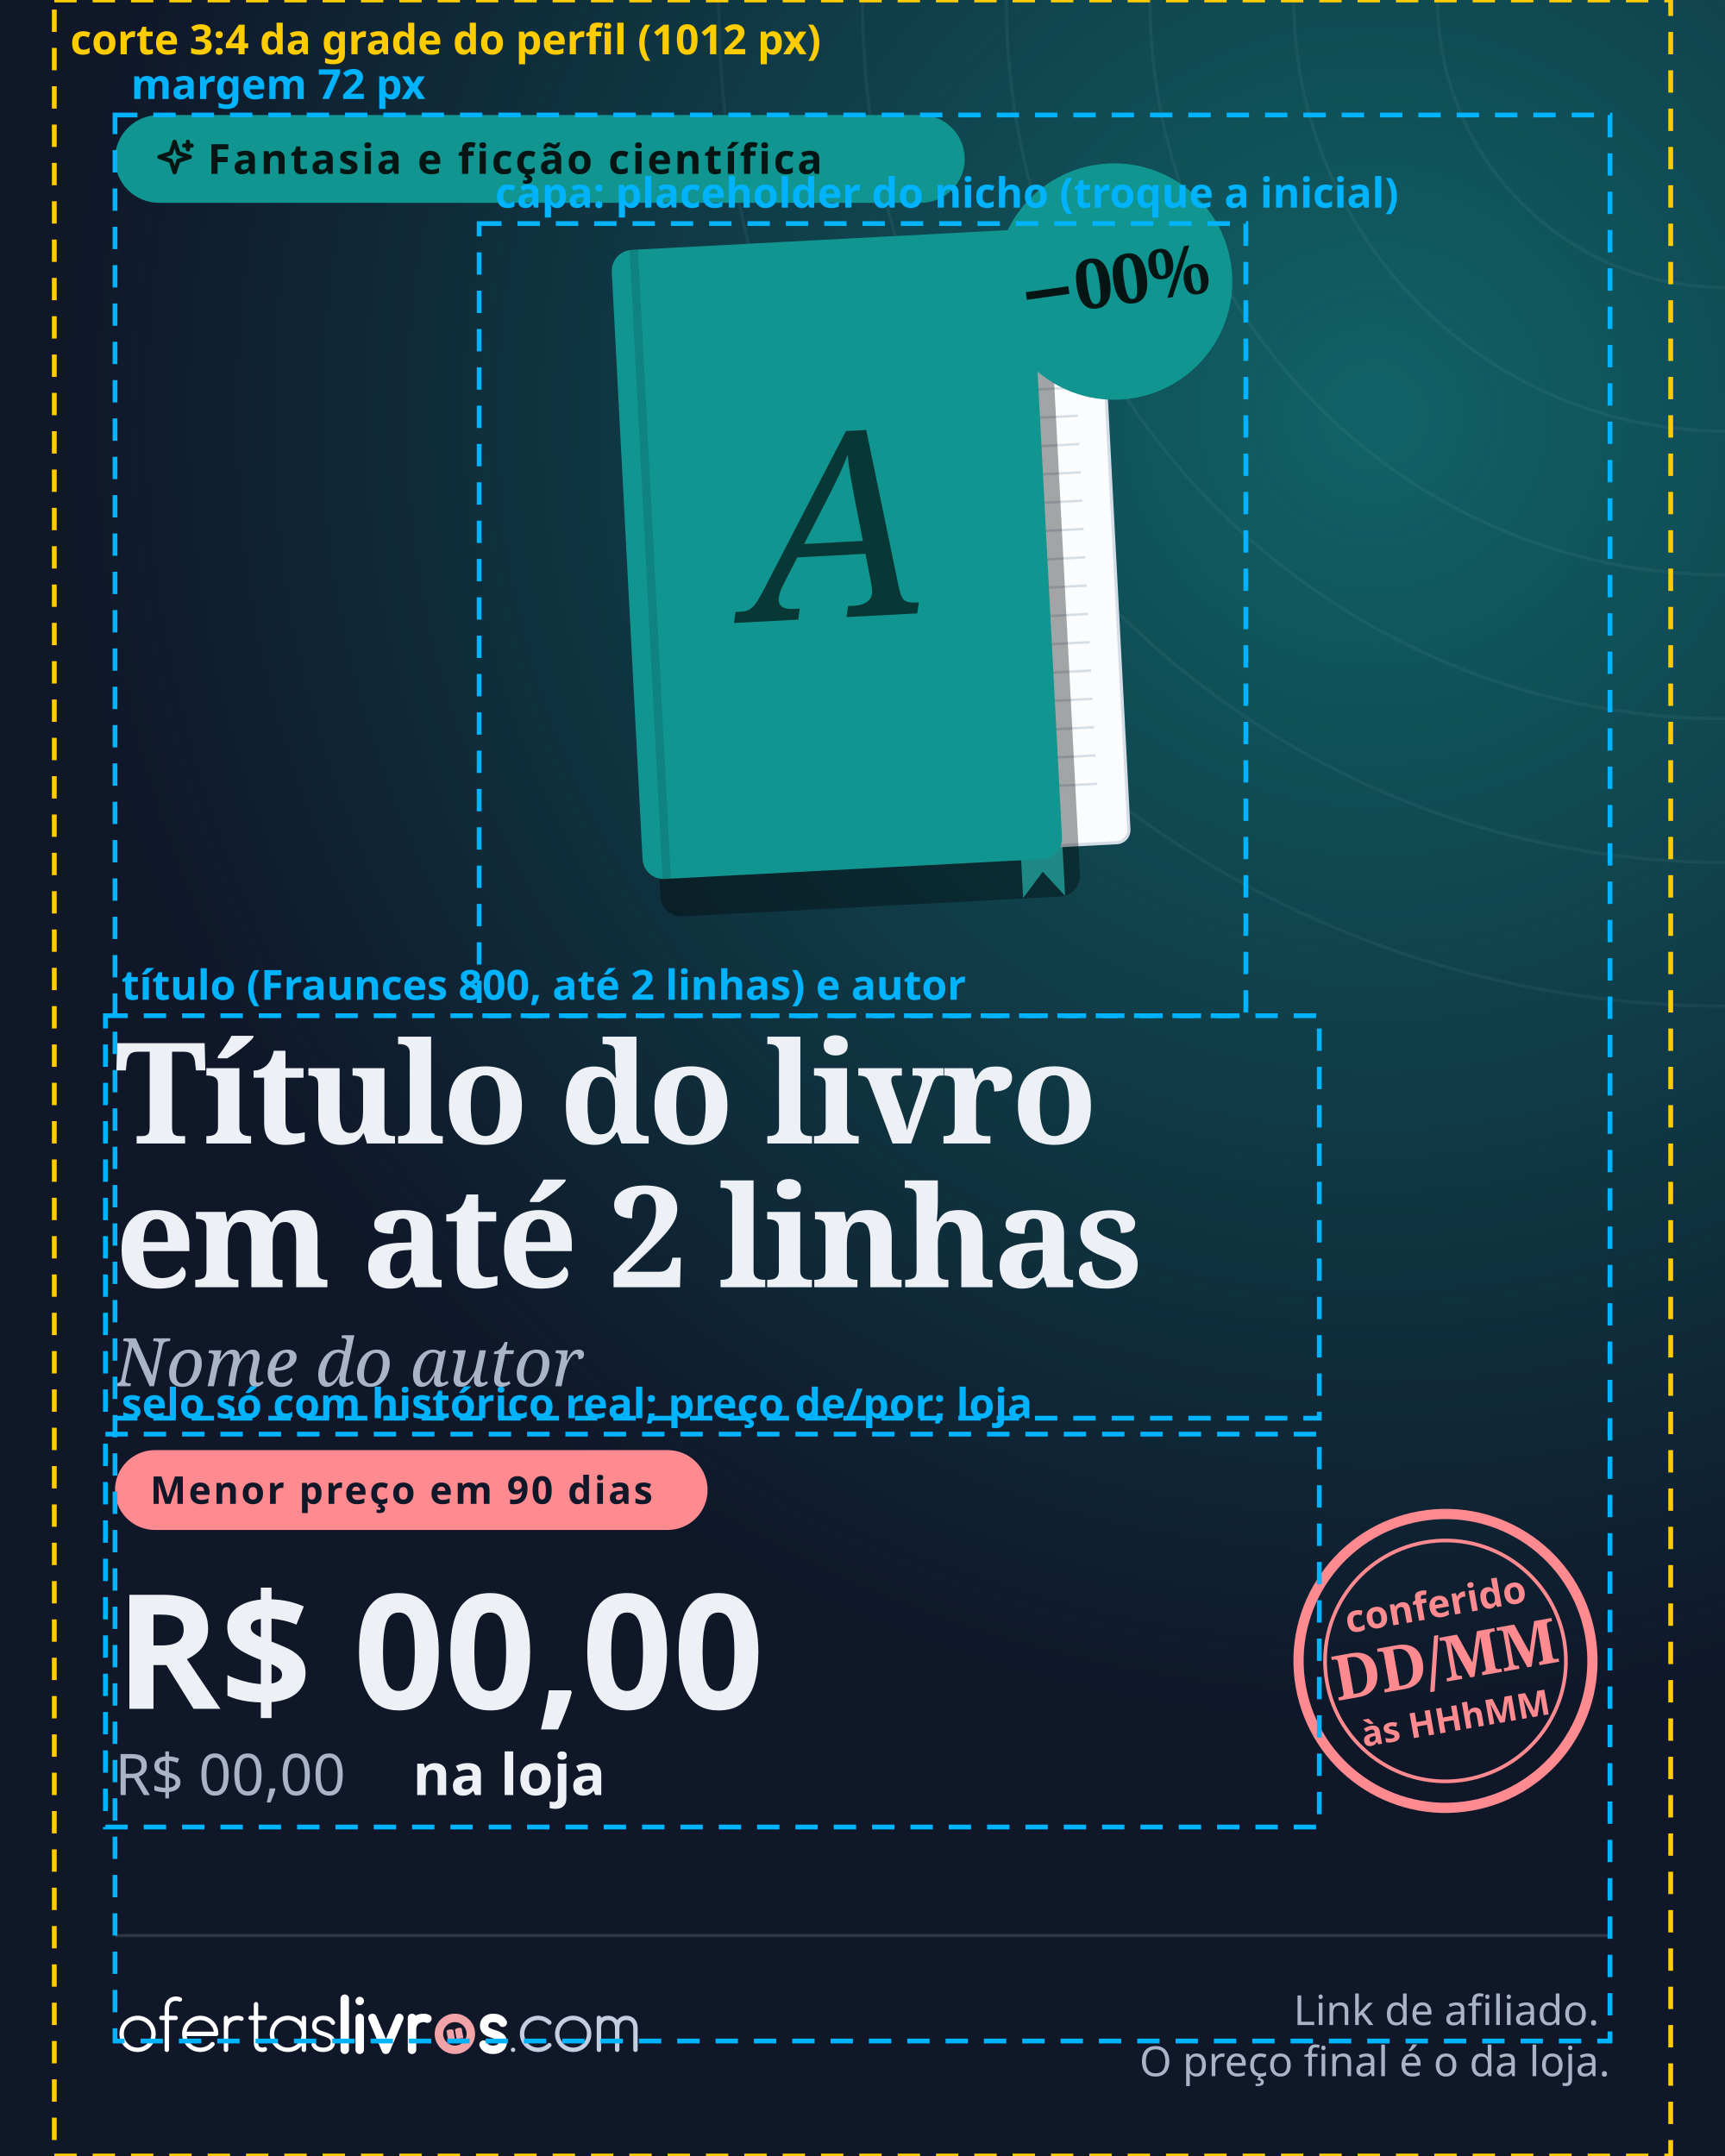
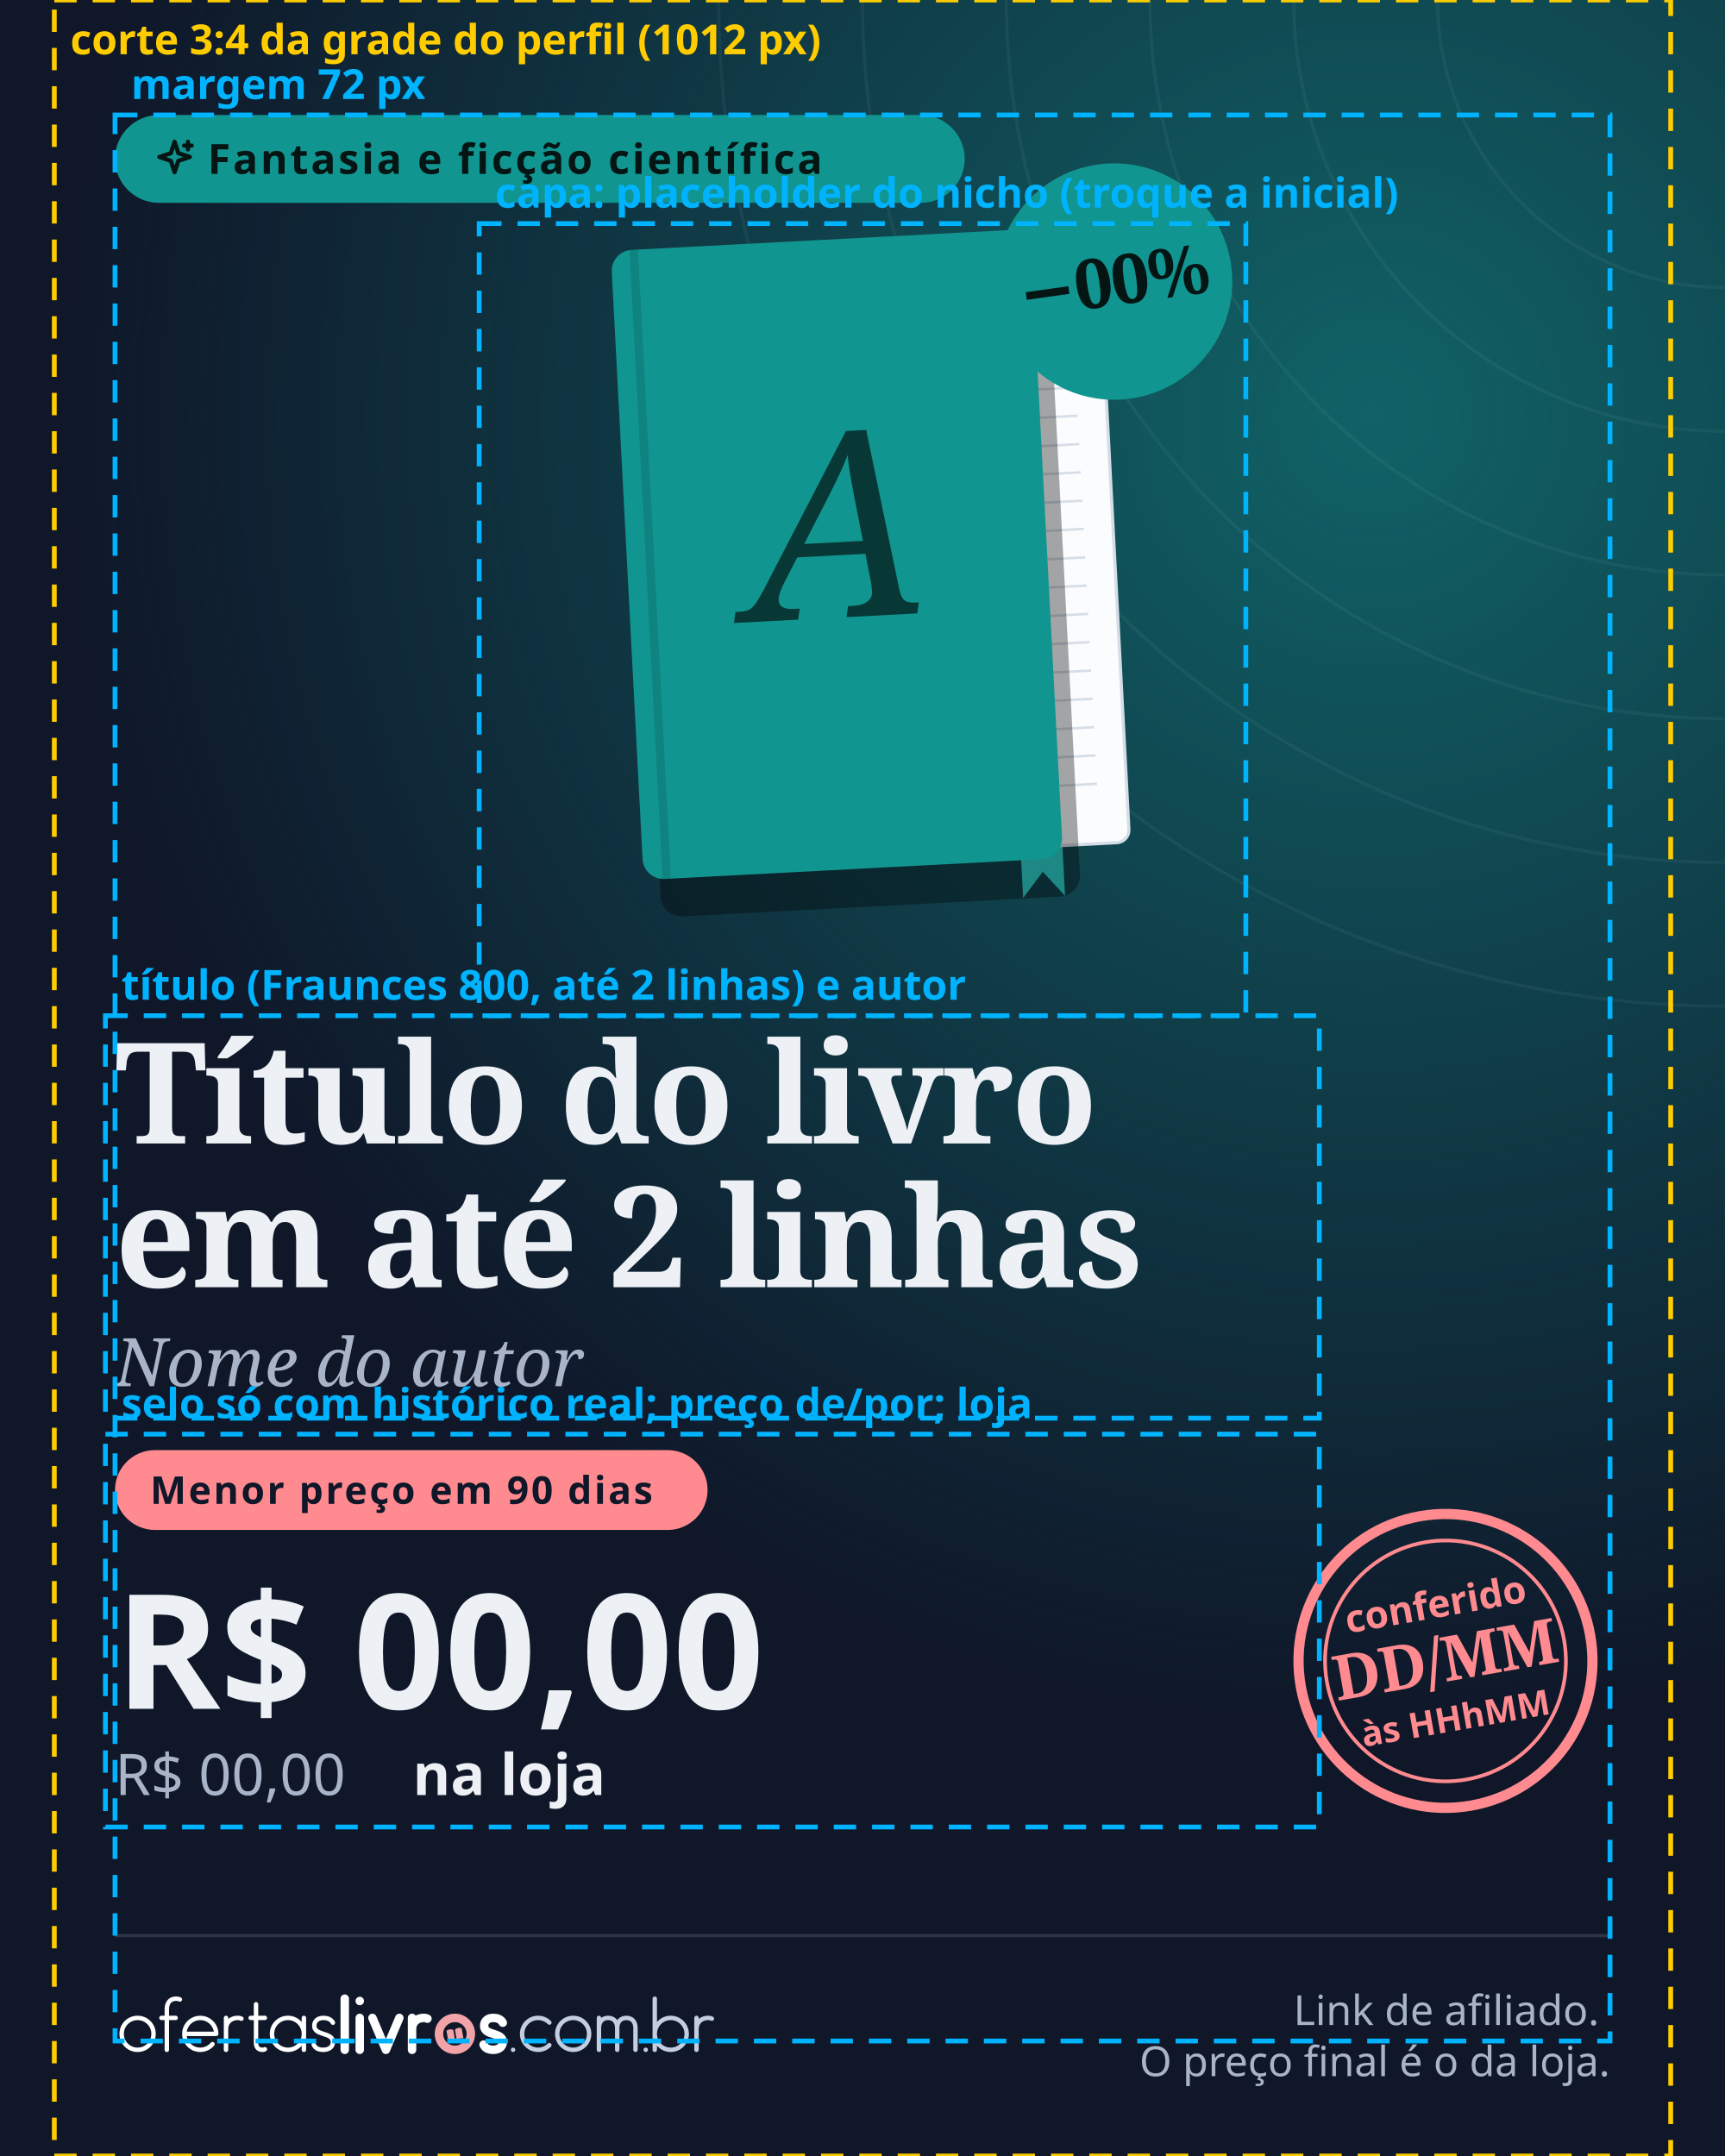
<svg xmlns="http://www.w3.org/2000/svg" width="1080" height="1350" viewBox="0 0 1080 1350" role="img" aria-label="Oferta: Título do livro em até 2 linhas">
  <style>
@font-face{font-family:"Fraunces";font-weight:100 900;src:url("../../../../static/fonts/fraunces-latin-full-normal.woff2")}
@font-face{font-family:"Fraunces";font-style:italic;font-weight:100 900;src:url("../../../../static/fonts/fraunces-latin-full-italic.woff2")}
@font-face{font-family:"Outfit";font-weight:100 900;src:url("../../../../static/fonts/outfit-latin-wght-normal.woff2")}
.f{font-family:Fraunces,Charter,Georgia,serif;font-weight:800;font-variation-settings:"SOFT" 100,"WONK" 1;letter-spacing:-.02em}
.fi{font-family:Fraunces,Charter,Georgia,serif;font-style:italic;font-weight:400;font-variation-settings:"SOFT" 100,"WONK" 1}
.s{font-family:Outfit,system-ui,sans-serif}
.up{text-transform:uppercase;letter-spacing:.06em}
</style>
  <defs>
    <radialGradient id="g" cx="860" cy="260" r="820" gradientUnits="userSpaceOnUse">
      <stop offset="0" stop-color="#119590" stop-opacity="0.6" />
      <stop offset="1" stop-color="#119590" stop-opacity="0" />
    </radialGradient>
  </defs>
  <rect width="1080" height="1350" fill="#0f1729" />
  <rect width="1080" height="1350" fill="url(#g)" />
  <circle cx="1080" cy="0" r="180" fill="none" stroke="#edf1f5" stroke-opacity="0.05" stroke-width="2" />
  <circle cx="1080" cy="0" r="270" fill="none" stroke="#edf1f5" stroke-opacity="0.05" stroke-width="2" />
  <circle cx="1080" cy="0" r="360" fill="none" stroke="#edf1f5" stroke-opacity="0.05" stroke-width="2" />
  <circle cx="1080" cy="0" r="450" fill="none" stroke="#edf1f5" stroke-opacity="0.05" stroke-width="2" />
  <circle cx="1080" cy="0" r="540" fill="none" stroke="#edf1f5" stroke-opacity="0.05" stroke-width="2" />
  <circle cx="1080" cy="0" r="630" fill="none" stroke="#edf1f5" stroke-opacity="0.05" stroke-width="2" />
  <rect x="72" y="72" width="532" height="55" rx="27.5" fill="#119590" />
  <g transform="translate(95 85.2) scale(1.1917)" fill="none" stroke="#041514" stroke-width="2.2" stroke-linecap="round" stroke-linejoin="round" color="#041514">
    <path d="M12 3l2 6 6 2-6 2-2 6-2-6-6-2 6-2zM19 3v4M17 5h4" />
  </g>
  <text class="s up" x="130" y="108.86" font-size="26" fill="#041514" font-weight="700" text-anchor="start">
    <tspan x="130" dy="0">Fantasia e ficção científica</tspan>
  </text>
  <g transform="rotate(-3 523.963 347.2222)">
    <path d="M629.148 505 h26.296 v63.111 l-13.148 -15.778 l-13.148 15.778z" fill="#2cd1cb" />
    <rect x="434.556" y="161.833" width="262.963" height="374.722" rx="7.889" fill="#fbfcfd" stroke="#d5dde7" stroke-width="2" />
    <line x1="445.074" y1="197.3" x2="679.111" y2="197.3" stroke="#d5dde7" stroke-width="1.5" />
    <line x1="445.074" y1="215.1" x2="679.111" y2="215.1" stroke="#d5dde7" stroke-width="1.5" />
    <line x1="445.074" y1="232.8" x2="679.111" y2="232.8" stroke="#d5dde7" stroke-width="1.5" />
    <line x1="445.074" y1="250.6" x2="679.111" y2="250.6" stroke="#d5dde7" stroke-width="1.5" />
    <line x1="445.074" y1="268.3" x2="679.111" y2="268.3" stroke="#d5dde7" stroke-width="1.5" />
    <line x1="445.074" y1="286.1" x2="679.111" y2="286.1" stroke="#d5dde7" stroke-width="1.5" />
    <line x1="445.074" y1="303.8" x2="679.111" y2="303.8" stroke="#d5dde7" stroke-width="1.5" />
    <line x1="445.074" y1="321.6" x2="679.111" y2="321.6" stroke="#d5dde7" stroke-width="1.5" />
    <line x1="445.074" y1="339.3" x2="679.111" y2="339.3" stroke="#d5dde7" stroke-width="1.5" />
    <line x1="445.074" y1="357.1" x2="679.111" y2="357.1" stroke="#d5dde7" stroke-width="1.5" />
    <line x1="445.074" y1="374.8" x2="679.111" y2="374.8" stroke="#d5dde7" stroke-width="1.5" />
    <line x1="445.074" y1="392.6" x2="679.111" y2="392.6" stroke="#d5dde7" stroke-width="1.5" />
    <line x1="445.074" y1="410.3" x2="679.111" y2="410.3" stroke="#d5dde7" stroke-width="1.5" />
    <line x1="445.074" y1="428.1" x2="679.111" y2="428.1" stroke="#d5dde7" stroke-width="1.5" />
    <line x1="445.074" y1="445.8" x2="679.111" y2="445.8" stroke="#d5dde7" stroke-width="1.5" />
    <line x1="445.074" y1="463.6" x2="679.111" y2="463.6" stroke="#d5dde7" stroke-width="1.5" />
    <line x1="445.074" y1="481.3" x2="679.111" y2="481.3" stroke="#d5dde7" stroke-width="1.5" />
    <line x1="445.074" y1="499.1" x2="679.111" y2="499.1" stroke="#d5dde7" stroke-width="1.5" />
    <rect x="402.481" y="174" width="262.963" height="394.444" rx="13.148" fill="#000" fill-opacity=".35" />
    <rect x="392.481" y="150" width="262.963" height="394.444" rx="13.148" fill="#119590" />
    <rect x="404.315" y="150" width="5.259" height="394.444" fill="#000" fill-opacity=".12" />
    <text class="fi" x="523.963" y="386.667" font-size="163" fill="#041514" font-weight="800" text-anchor="middle" fill-opacity=".72">
      <tspan x="523.963" dy="0">A</tspan>
    </text>
  </g>
  <text class="f" x="72" y="716" font-size="88" fill="#edf1f5" text-anchor="start">
    <tspan x="72" dy="0">Título do livro</tspan>
    <tspan x="72" dy="90">em até 2 linhas</tspan>
  </text>
  <text class="fi" x="72" y="868" font-size="42" fill="#a9b4c8" text-anchor="start">
    <tspan x="72" dy="0">Nome do autor</tspan>
  </text>
  <g id="selo">
    <rect x="72" y="908" width="371" height="50" rx="25.0" fill="#ff8a8f" />
    <text class="s up" x="94" y="941.64" font-size="24" fill="#0f1729" font-weight="700" text-anchor="start">
      <tspan x="94" dy="0">Menor preço em 90 dias</tspan>
    </text>
  </g>
  <text class="s" x="72" y="1070" font-size="100" fill="#edf1f5" font-weight="700" text-anchor="start">
    <tspan x="72" dy="0">R$ 00,00</tspan>
  </text>
  <text class="s" x="72" y="1124" font-size="36" fill="#a9b4c8" font-weight="500" text-anchor="start" text-decoration="line-through">
    <tspan x="72" dy="0">R$ 00,00</tspan>
  </text>
  <text class="s" x="258.4" y="1124" font-size="36" fill="#edf1f5" font-weight="600" text-anchor="start">
    <tspan x="258.4" dy="0">na loja</tspan>
  </text>
  <g transform="rotate(-8 697.5185 176.2963)">
    <circle cx="697.519" cy="176.296" r="74" fill="#119590" />
    <text class="f" x="697.519" y="191.096" font-size="43" fill="#041514" text-anchor="middle">
      <tspan x="697.519" dy="0">−00%</tspan>
    </text>
  </g>
  <g id="carimbo-conferido">
    <g transform="rotate(-10 905 1040)">
      <circle cx="905" cy="1040" r="92" fill="none" stroke="#ff8a8f" stroke-width="6.4" />
      <circle cx="905" cy="1040" r="75.4" fill="none" stroke="#ff8a8f" stroke-width="2.3" />
      <text class="s" x="905" y="1012.4" font-size="24" fill="#ff8a8f" font-weight="600" text-anchor="middle">
        <tspan x="905" dy="0">conferido</tspan>
      </text>
      <text class="f" x="905" y="1052.88" font-size="39" fill="#ff8a8f" text-anchor="middle">
        <tspan x="905" dy="0">DD/MM</tspan>
      </text>
      <text class="s" x="905" y="1084.16" font-size="22" fill="#ff8a8f" font-weight="600" text-anchor="middle">
        <tspan x="905" dy="0">às HHhMM</tspan>
      </text>
    </g>
  </g>
  <line x1="72" y1="1212" x2="1008" y2="1212" stroke="#edf1f5" stroke-opacity=".14" stroke-width="2" />
-   <svg x="72" y="1248" width="330.0" height="39.0" viewBox="-3.4 8.8 274.07 32.4" aria-label="ofertaslivros.com">
+   <svg x="72" y="1248" width="375.2" height="39.0" viewBox="-3.4 8.8 311.6 32.4" aria-label="ofertaslivros.com.br">
    <path d="M 0 30 A 8.3 8.3 0 1 1 16.6 30 A 8.3 8.3 0 1 1 0 30 Z M 23.5 38.3 V 17.3 C 23.5 13.5 25.5 11.7 28.3 11.7 C 29.1 11.7 29.8 11.85 30.3 12.1 M 20.7 21.7 H 28.1 M 32.6 30 H 49.2 A 8.3 8.3 0 1 0 47.26 35.34 M 54.3 21.7 V 38.3 M 54.3 27.5 C 54.3 23.8 57.1 21.7 60.3 21.7 C 61.3 21.7 61.9 21.9 62.3 22.1 M 69.9 14.6 V 34.7 C 69.9 37.1 71.2 38.3 73.3 38.3 C 73.8 38.3 74.2 38.2 74.5 38 M 67.1 21.7 H 74.5 M 78.2 30 A 8.3 8.3 0 1 1 94.8 30 A 8.3 8.3 0 1 1 78.2 30 Z M 94.8 21.7 V 38.3 M 109.9 24.2 C 108.9 22.3 106.9 21.7 104.9 21.7 C 102.2 21.7 100.2 23.2 100.2 25.8 C 100.2 28.4 102.4 29.2 104.9 30 C 107.4 30.8 109.9 31.6 109.9 34.2 C 109.9 36.9 107.7 38.3 104.9 38.3 C 102.7 38.3 100.7 37.6 99.9 35.6" fill="none" stroke="#ffffff" stroke-width="2.3" stroke-linecap="round" stroke-linejoin="round" />
    <circle cx="173.35" cy="30" r="8.3" fill="none" stroke="#f2a3a8" stroke-width="4.4" />
    <path transform="translate(173.35 30.25) rotate(-10) scale(0.625) translate(-16 -16.6)" fill="#f2a3a8" d="M9.6 12.4C11.6 11.5 13.8 11.6 15.3 12.8V21.6C13.8 20.5 11.6 20.4 9.6 21.2ZM22.4 12.4C20.4 11.5 18.2 11.6 16.7 12.8V21.6C18.2 20.5 20.4 20.4 22.4 21.2Z" />
    <path d="M 116.05 11.7 V 38.3 M 123.85 21.7 V 38.3 M 123.85 12.9 h 0.01 M 130.45 21.7 L 137.45 38.3 L 144.45 21.7 M 151.05 21.7 V 38.3 M 151.05 27.5 C 151.05 23.8 153.85 21.7 157.05 21.7 C 158.05 21.7 158.65 21.9 159.05 22.1 M 198.25 24.2 C 197.25 22.3 195.25 21.7 193.25 21.7 C 190.55 21.7 188.55 23.2 188.55 25.8 C 188.55 28.4 190.75 29.2 193.25 30 C 195.75 30.8 198.25 31.6 198.25 34.2 C 198.25 36.9 196.05 38.3 193.25 38.3 C 191.05 38.3 189.05 37.6 188.25 35.6" fill="none" stroke="#ffffff" stroke-width="4.4" stroke-linecap="round" stroke-linejoin="round" />
    <path d="M 203.6 38.3 h 0.01 M 222.47 24.13 A 8.3 8.3 0 1 0 222.47 35.87 M 226.57 30 A 8.3 8.3 0 1 1 243.17 30 A 8.3 8.3 0 1 1 226.57 30 Z M 248.27 21.7 V 38.3 M 248.27 27 C 248.27 23.5 250.27 21.7 253.02 21.7 C 255.77 21.7 257.77 23.5 257.77 27 V 38.3 M 257.77 27 C 257.77 23.5 259.77 21.7 262.52 21.7 C 265.27 21.7 267.27 23.5 267.27 27 V 38.3" fill="none" stroke="#c3cee0" stroke-width="2.3" stroke-linecap="round" stroke-linejoin="round" />
+     <path d="M 272.6 38.3 h 0.01 M 277.3 11.7 V 38.3 M 277.3 30 A 8.3 8.3 0 1 1 293.9 30 A 8.3 8.3 0 1 1 277.3 30 Z M 299 21.7 V 38.3 M 299 27.5 C 299 23.8 301.8 21.7 305 21.7 C 306 21.7 306.6 21.9 307 22.1" fill="none" stroke="#c3cee0" stroke-width="2.3" stroke-linecap="round" stroke-linejoin="round" />
  </svg>
  <text class="s" x="1008" y="1268" font-size="26" fill="#a9b4c8" font-weight="500" text-anchor="end">
    <tspan x="1008" dy="0">Link de afiliado.</tspan>
    <tspan x="1008" dy="32">O preço final é o da loja.</tspan>
  </text>
  <g id="guias">
    <rect x="34" y="0" width="1012" height="1350" fill="none" stroke="#ffcc00" stroke-width="3" stroke-dasharray="14 10" />
    <text class="s" x="44" y="34" font-size="26" fill="#ffcc00" font-weight="600" text-anchor="start">
      <tspan x="44" dy="0">corte 3:4 da grade do perfil (1012 px)</tspan>
    </text>
    <rect x="72" y="72" width="936" height="1206" fill="none" stroke="#00b3ff" stroke-width="3" stroke-dasharray="14 10" />
    <text class="s" x="82" y="62" font-size="26" fill="#00b3ff" font-weight="600" text-anchor="start">
      <tspan x="82" dy="0">margem 72 px</tspan>
    </text>
    <rect x="300" y="140" width="480" height="496" fill="none" stroke="#00b3ff" stroke-width="3" stroke-dasharray="14 10" />
    <text class="s" x="310" y="130" font-size="26" fill="#00b3ff" font-weight="600" text-anchor="start">
      <tspan x="310" dy="0">capa: placeholder do nicho (troque a inicial)</tspan>
    </text>
    <rect x="66" y="636" width="760" height="252" fill="none" stroke="#00b3ff" stroke-width="3" stroke-dasharray="14 10" />
    <text class="s" x="76" y="626" font-size="26" fill="#00b3ff" font-weight="600" text-anchor="start">
      <tspan x="76" dy="0">título (Fraunces 800, até 2 linhas) e autor</tspan>
    </text>
    <rect x="66" y="898" width="760" height="246" fill="none" stroke="#00b3ff" stroke-width="3" stroke-dasharray="14 10" />
    <text class="s" x="76" y="888" font-size="26" fill="#00b3ff" font-weight="600" text-anchor="start">
      <tspan x="76" dy="0">selo só com histórico real; preço de/por; loja</tspan>
    </text>
  </g>
</svg>
